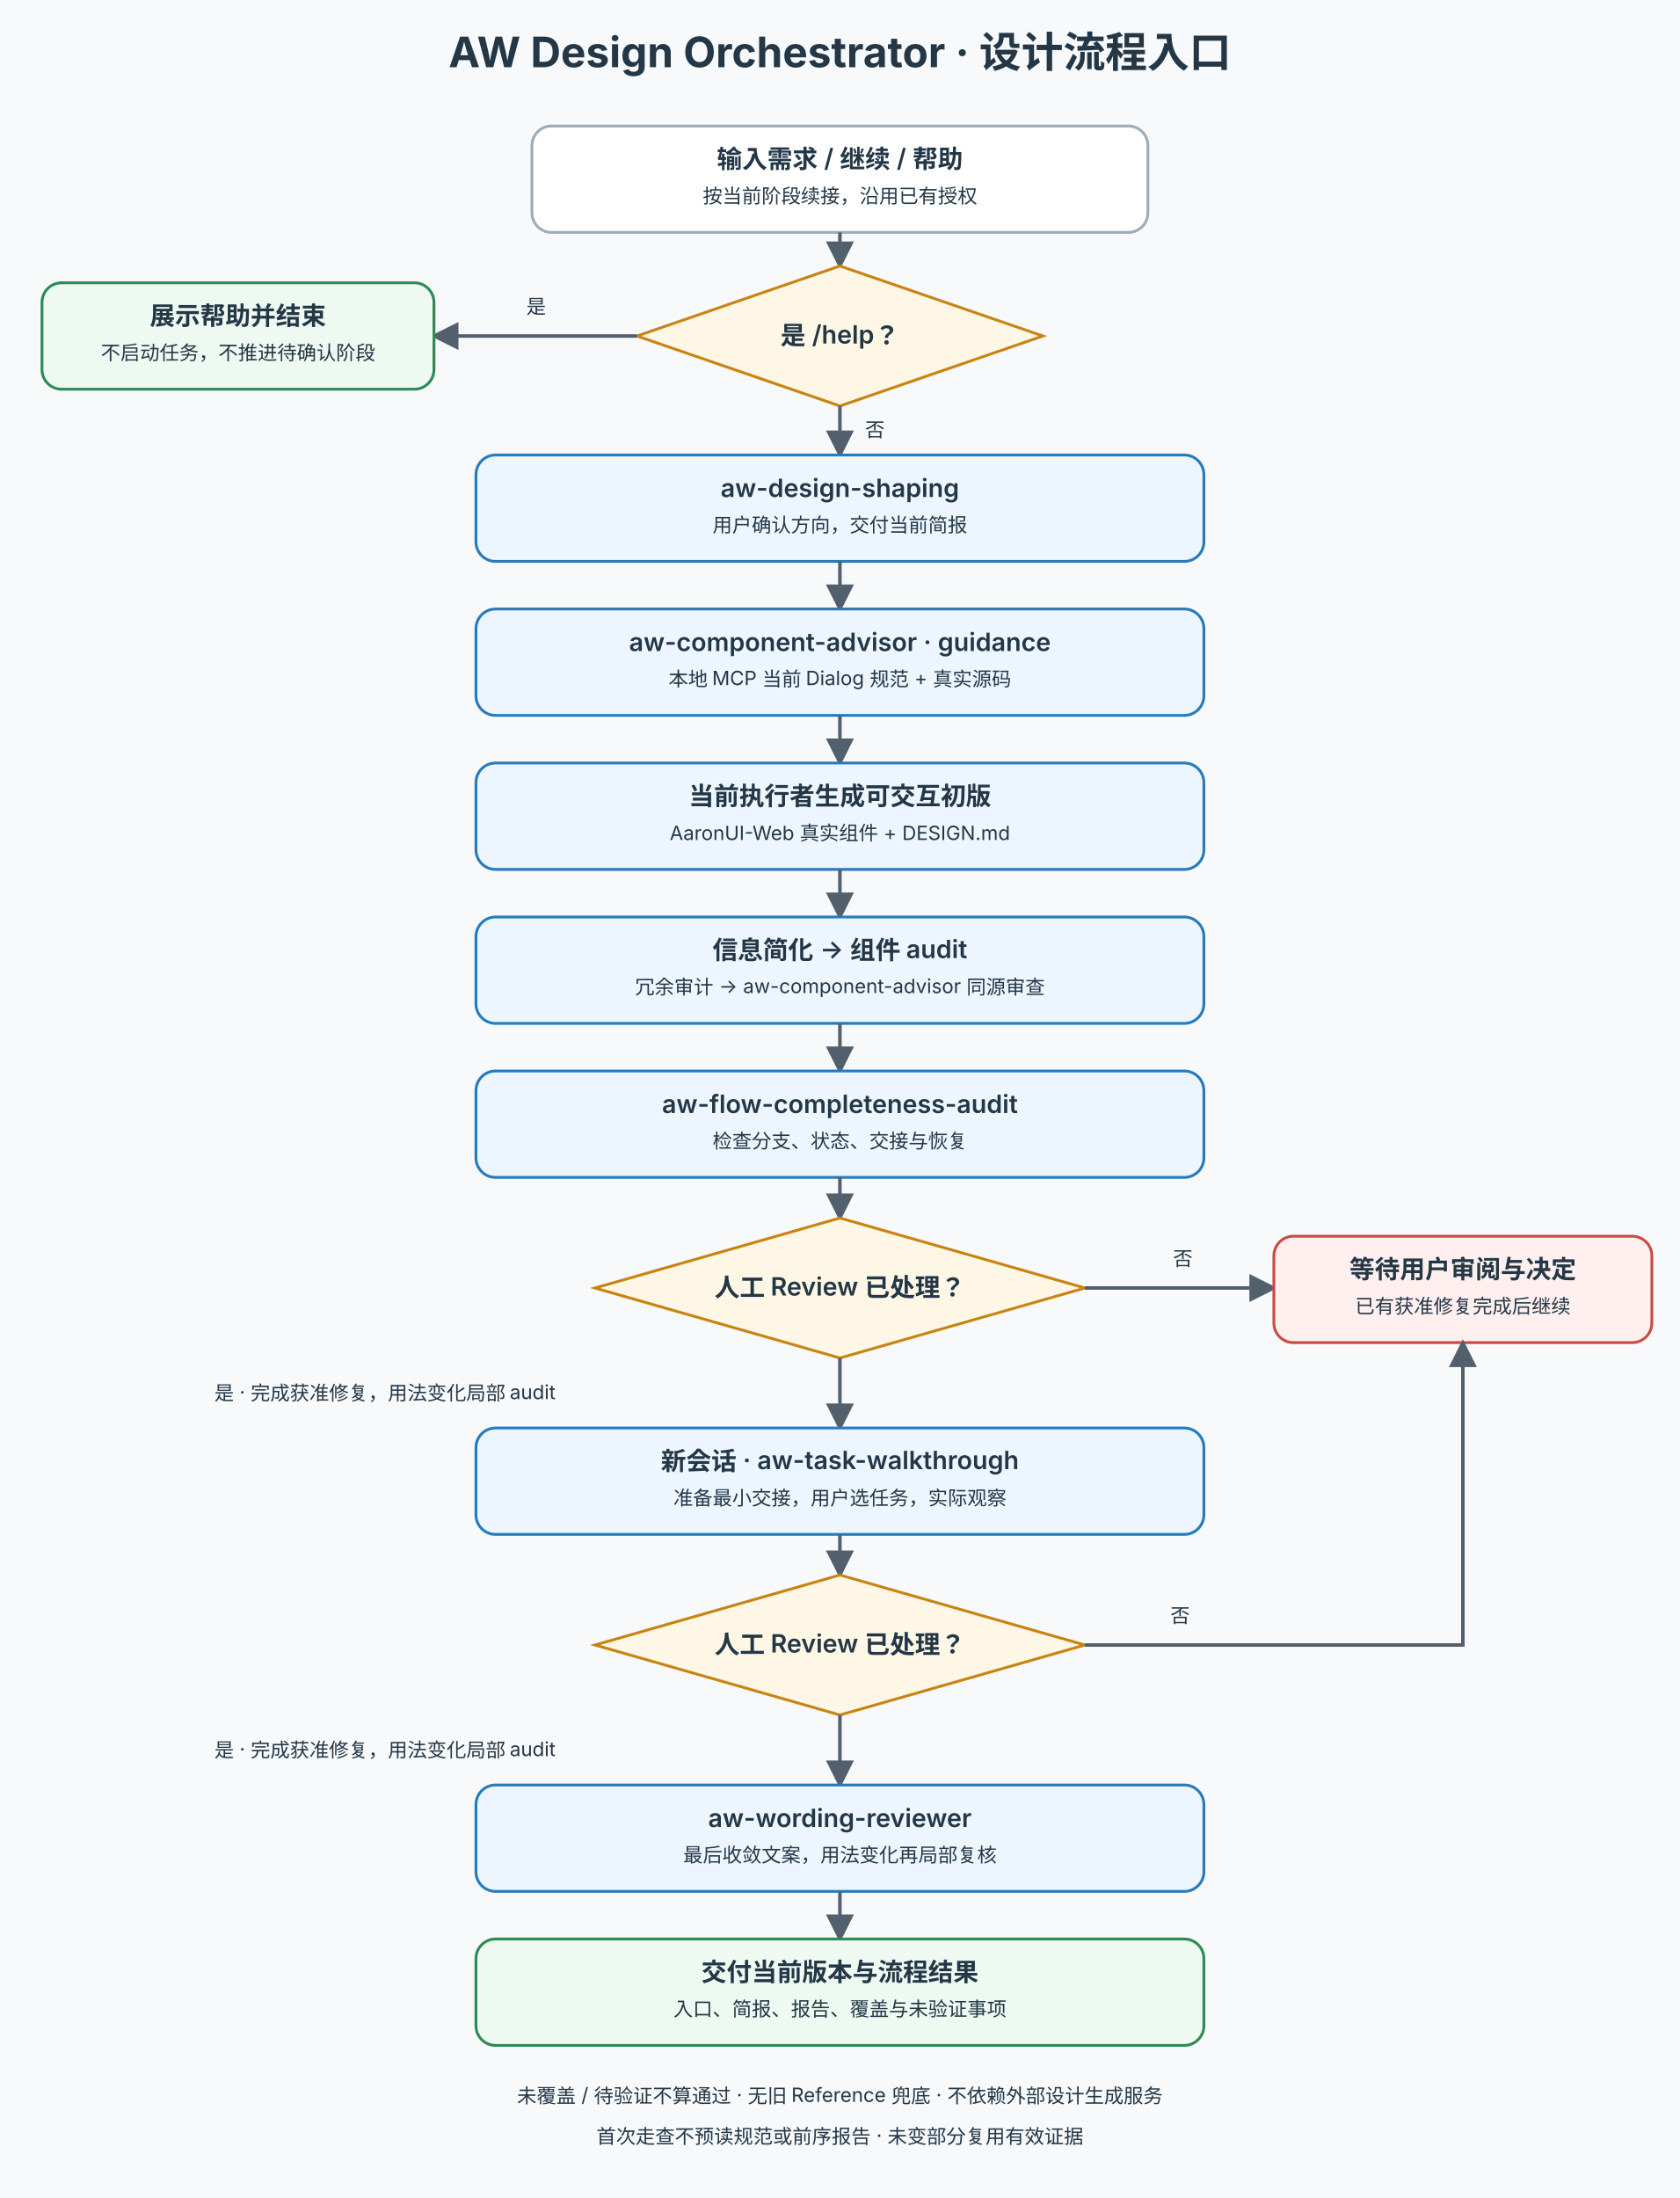
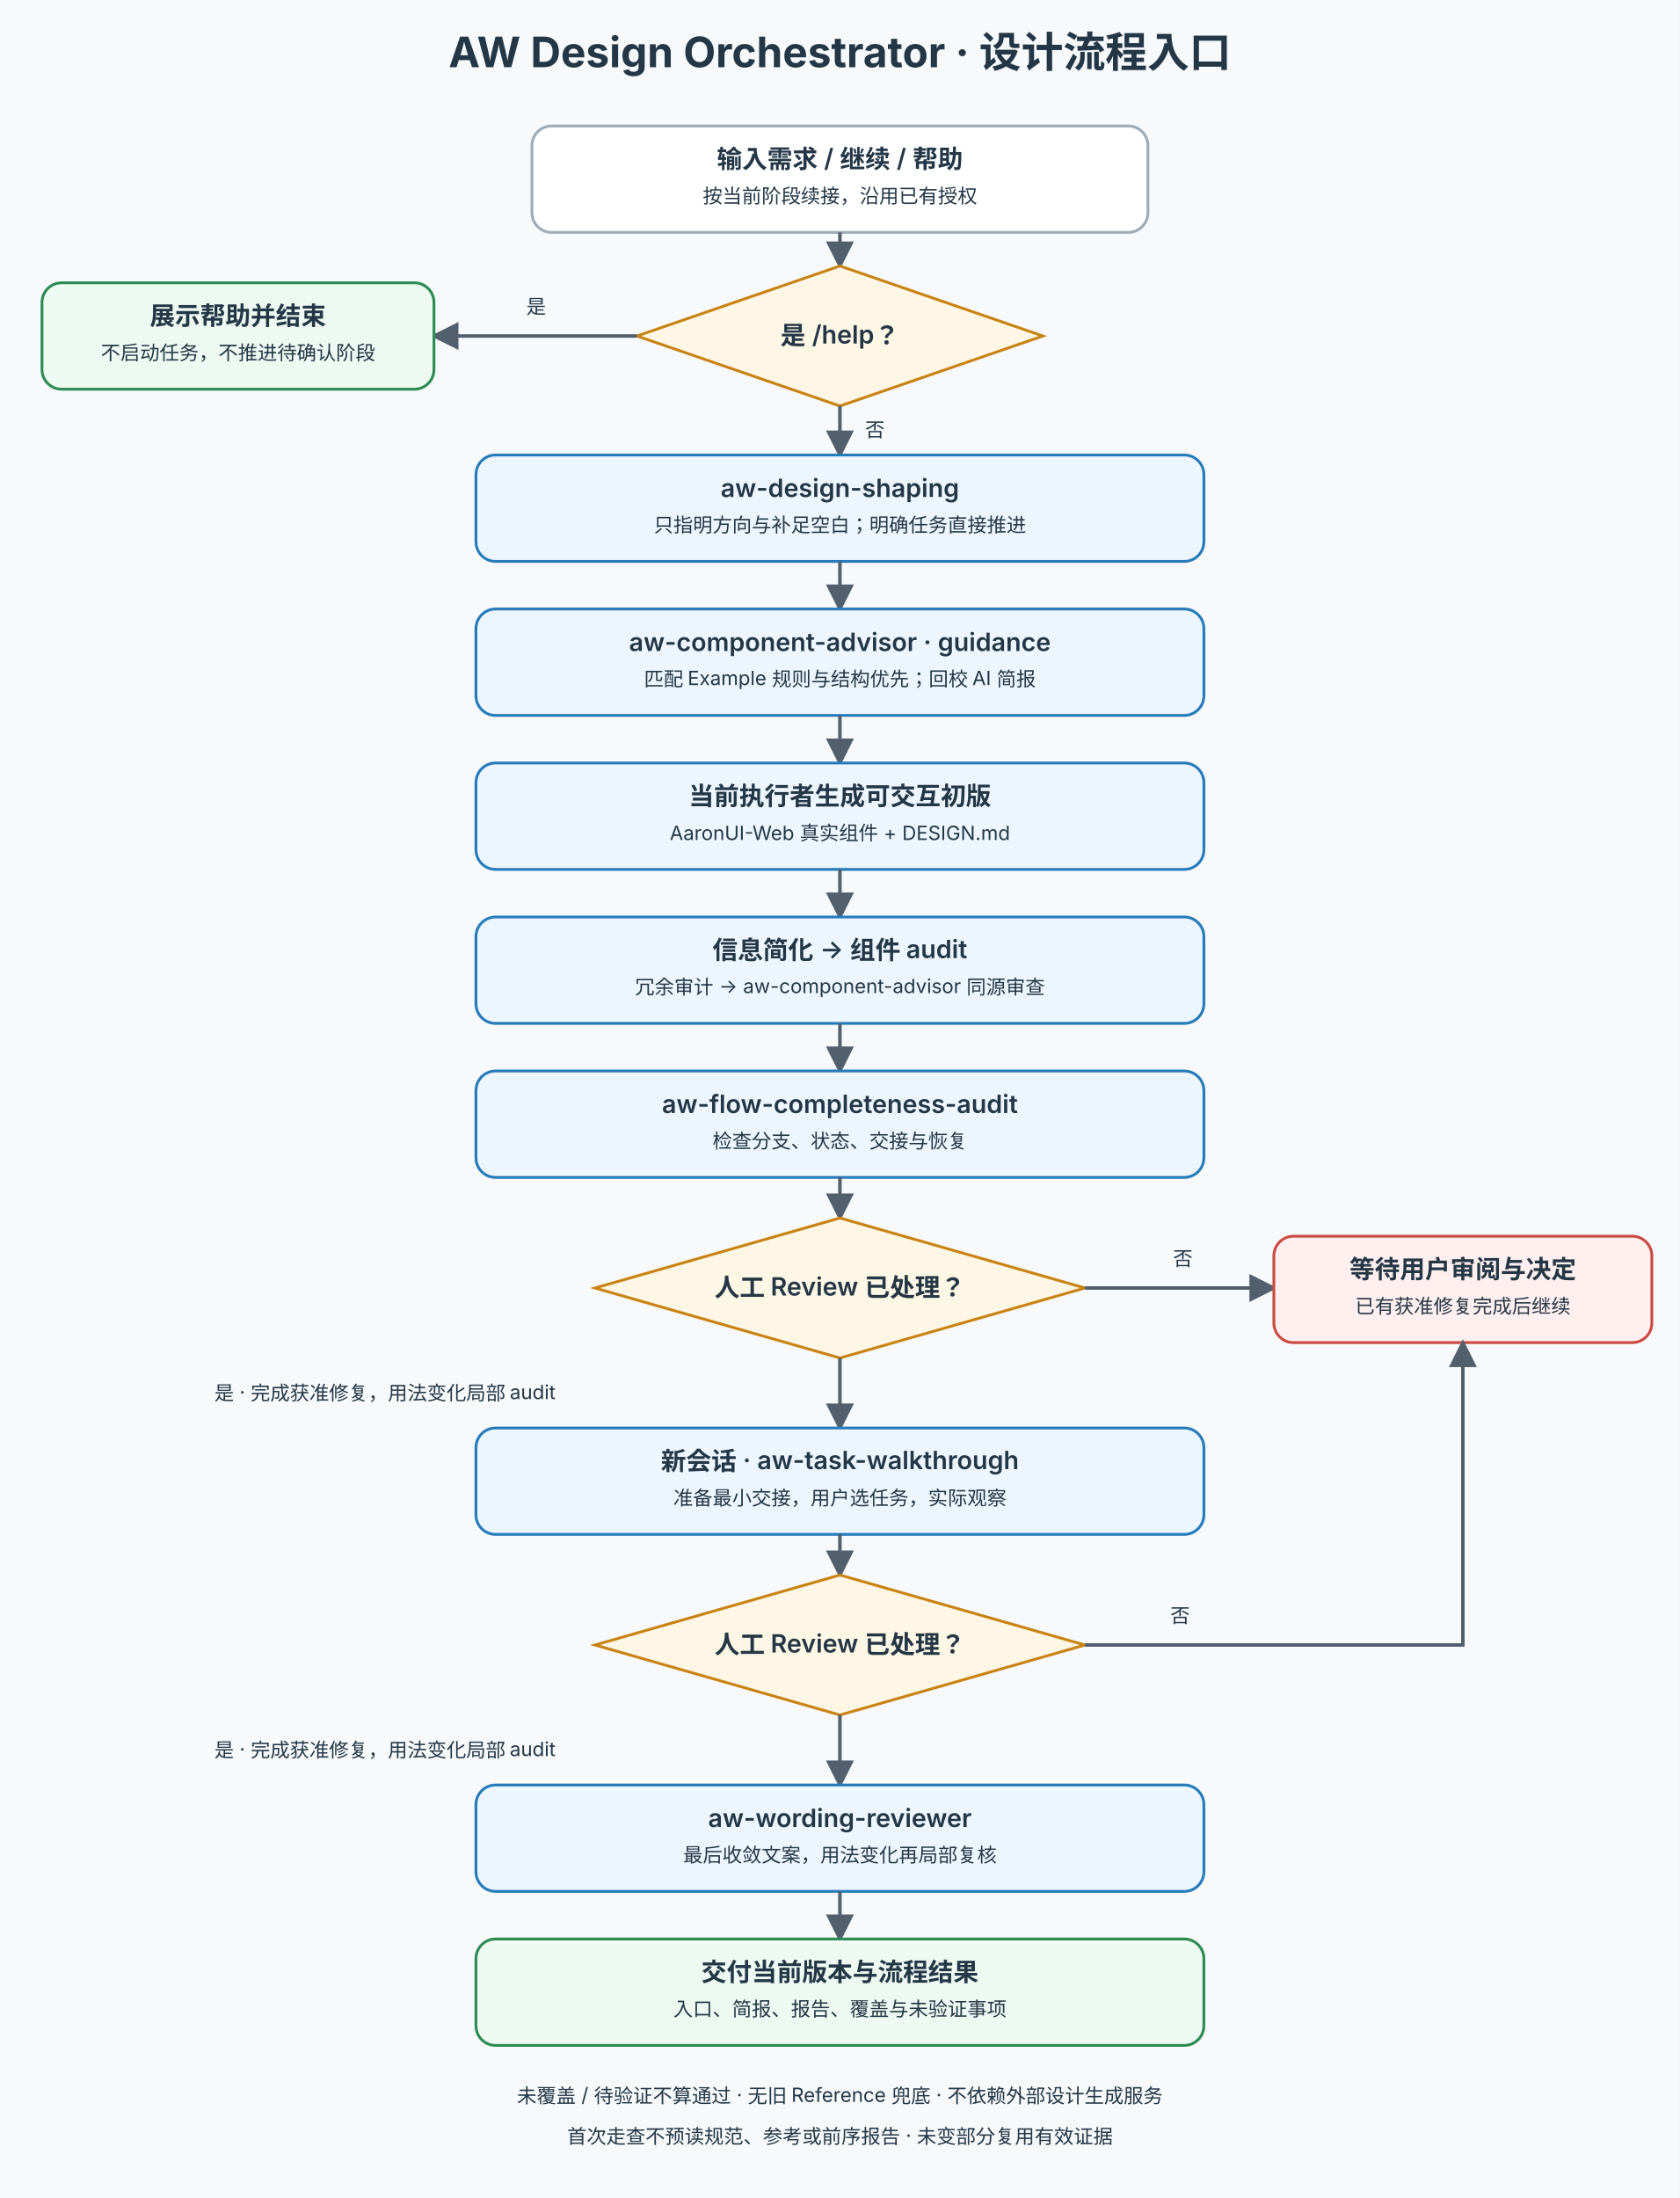
<svg xmlns="http://www.w3.org/2000/svg" viewBox="0 0 1200 1570" role="img" aria-labelledby="title desc">
  <defs>
    <marker id="arrow" markerWidth="8" markerHeight="8" refX="7" refY="4" orient="auto">
      <path d="M0 0L8 4L0 8Z" fill="#52606d" />
    </marker>
  </defs>
  <style>text{font-family:-apple-system,BlinkMacSystemFont,"PingFang SC",sans-serif;text-anchor:middle;fill:#243746}.title{font-size:30px;font-weight:700}.label{font-size:18px;font-weight:600}.note{font-size:14px;font-weight:400}.edge,.join{fill:none;stroke:#52606d;stroke-width:2.5}.edge{marker-end:url(#arrow)}</style>
  <rect width="1200" height="1570" fill="#f7f9fb" />
  <text class="title" x="600" y="48">AW Design Orchestrator · 设计流程入口</text>
  <rect x="380" y="90" width="440" height="76" rx="14" fill="#ffffff" stroke="#9eacb8" stroke-width="2" />
  <text class="label" x="600.0" y="120">输入需求 / 继续 / 帮助</text>
  <text class="note" x="600.0" y="145">按当前阶段续接，沿用已有授权</text>
  <path class="edge" d="M600 166V190" />
  <path d="M600 190L745 240L600 290L455 240Z" fill="#fff7e6" stroke="#c98312" stroke-width="2" />
  <text class="label" x="600" y="246">是 /help？</text>
  <path class="edge" d="M455 240H310" />
  <text class="note" x="383" y="224">是</text>
  <rect x="30" y="202" width="280" height="76" rx="14" fill="#edf9f1" stroke="#2e8b54" stroke-width="2" />
  <text class="label" x="170.0" y="232">展示帮助并结束</text>
  <text class="note" x="170.0" y="257">不启动任务，不推进待确认阶段</text>
  <path class="edge" d="M600 290V325" />
  <text class="note" x="625" y="312">否</text>
  <rect x="340" y="325" width="520" height="76" rx="14" fill="#edf6ff" stroke="#287bbb" stroke-width="2" />
  <text class="label" x="600.0" y="355">aw-design-shaping</text>
-   <text class="note" x="600.0" y="380">用户确认方向，交付当前简报</text>
+   <text class="note" x="600.0" y="380">只指明方向与补足空白；明确任务直接推进</text>
  <path class="edge" d="M600 401V435" />
  <rect x="340" y="435" width="520" height="76" rx="14" fill="#edf6ff" stroke="#287bbb" stroke-width="2" />
  <text class="label" x="600.0" y="465">aw-component-advisor · guidance</text>
-   <text class="note" x="600.0" y="490">本地 MCP 当前 Dialog 规范 + 真实源码</text>
+   <text class="note" x="600.0" y="490">匹配 Example 规则与结构优先；回校 AI 简报</text>
  <path class="edge" d="M600 511V545" />
  <rect x="340" y="545" width="520" height="76" rx="14" fill="#edf6ff" stroke="#287bbb" stroke-width="2" />
  <text class="label" x="600.0" y="575">当前执行者生成可交互初版</text>
  <text class="note" x="600.0" y="600">AaronUI-Web 真实组件 + DESIGN.md</text>
  <path class="edge" d="M600 621V655" />
  <rect x="340" y="655" width="520" height="76" rx="14" fill="#edf6ff" stroke="#287bbb" stroke-width="2" />
  <text class="label" x="600.0" y="685">信息简化 → 组件 audit</text>
  <text class="note" x="600.0" y="710">冗余审计 → aw-component-advisor 同源审查</text>
  <path class="edge" d="M600 731V765" />
  <rect x="340" y="765" width="520" height="76" rx="14" fill="#edf6ff" stroke="#287bbb" stroke-width="2" />
  <text class="label" x="600.0" y="795">aw-flow-completeness-audit</text>
  <text class="note" x="600.0" y="820">检查分支、状态、交接与恢复</text>
  <path class="edge" d="M600 841V870" />
  <path d="M600 870L775 920L600 970L425 920Z" fill="#fff7e6" stroke="#c98312" stroke-width="2" />
  <text class="label" x="600" y="926">人工 Review 已处理？</text>
  <path class="edge" d="M775 920H910" />
  <text class="note" x="845" y="904">否</text>
  <rect x="910" y="883" width="270" height="76" rx="14" fill="#fff0ef" stroke="#c94b43" stroke-width="2" />
  <text class="label" x="1045.0" y="913">等待用户审阅与决定</text>
  <text class="note" x="1045.0" y="938">已有获准修复完成后继续</text>
  <path class="edge" d="M600 970V1020" />
  <text class="note" x="275" y="1000">是 · 完成获准修复，用法变化局部 audit</text>
  <rect x="340" y="1020" width="520" height="76" rx="14" fill="#edf6ff" stroke="#287bbb" stroke-width="2" />
  <text class="label" x="600.0" y="1050">新会话 · aw-task-walkthrough</text>
  <text class="note" x="600.0" y="1075">准备最小交接，用户选任务，实际观察</text>
  <path class="edge" d="M600 1096V1125" />
  <path d="M600 1125L775 1175L600 1225L425 1175Z" fill="#fff7e6" stroke="#c98312" stroke-width="2" />
  <text class="label" x="600" y="1181">人工 Review 已处理？</text>
  <path class="edge" d="M775 1175H1045V959" />
  <text class="note" x="843" y="1159">否</text>
  <path class="edge" d="M600 1225V1275" />
  <text class="note" x="275" y="1255">是 · 完成获准修复，用法变化局部 audit</text>
  <rect x="340" y="1275" width="520" height="76" rx="14" fill="#edf6ff" stroke="#287bbb" stroke-width="2" />
  <text class="label" x="600.0" y="1305">aw-wording-reviewer</text>
  <text class="note" x="600.0" y="1330">最后收敛文案，用法变化再局部复核</text>
  <path class="edge" d="M600 1351V1385" />
  <rect x="340" y="1385" width="520" height="76" rx="14" fill="#edf9f1" stroke="#2e8b54" stroke-width="2" />
  <text class="label" x="600.0" y="1415">交付当前版本与流程结果</text>
  <text class="note" x="600.0" y="1440">入口、简报、报告、覆盖与未验证事项</text>
  <text class="note" x="600" y="1502">未覆盖 / 待验证不算通过 · 无旧 Reference 兜底 · 不依赖外部设计生成服务</text>
-   <text class="note" x="600" y="1531">首次走查不预读规范或前序报告 · 未变部分复用有效证据</text>
+   <text class="note" x="600" y="1531">首次走查不预读规范、参考或前序报告 · 未变部分复用有效证据</text>
</svg>
